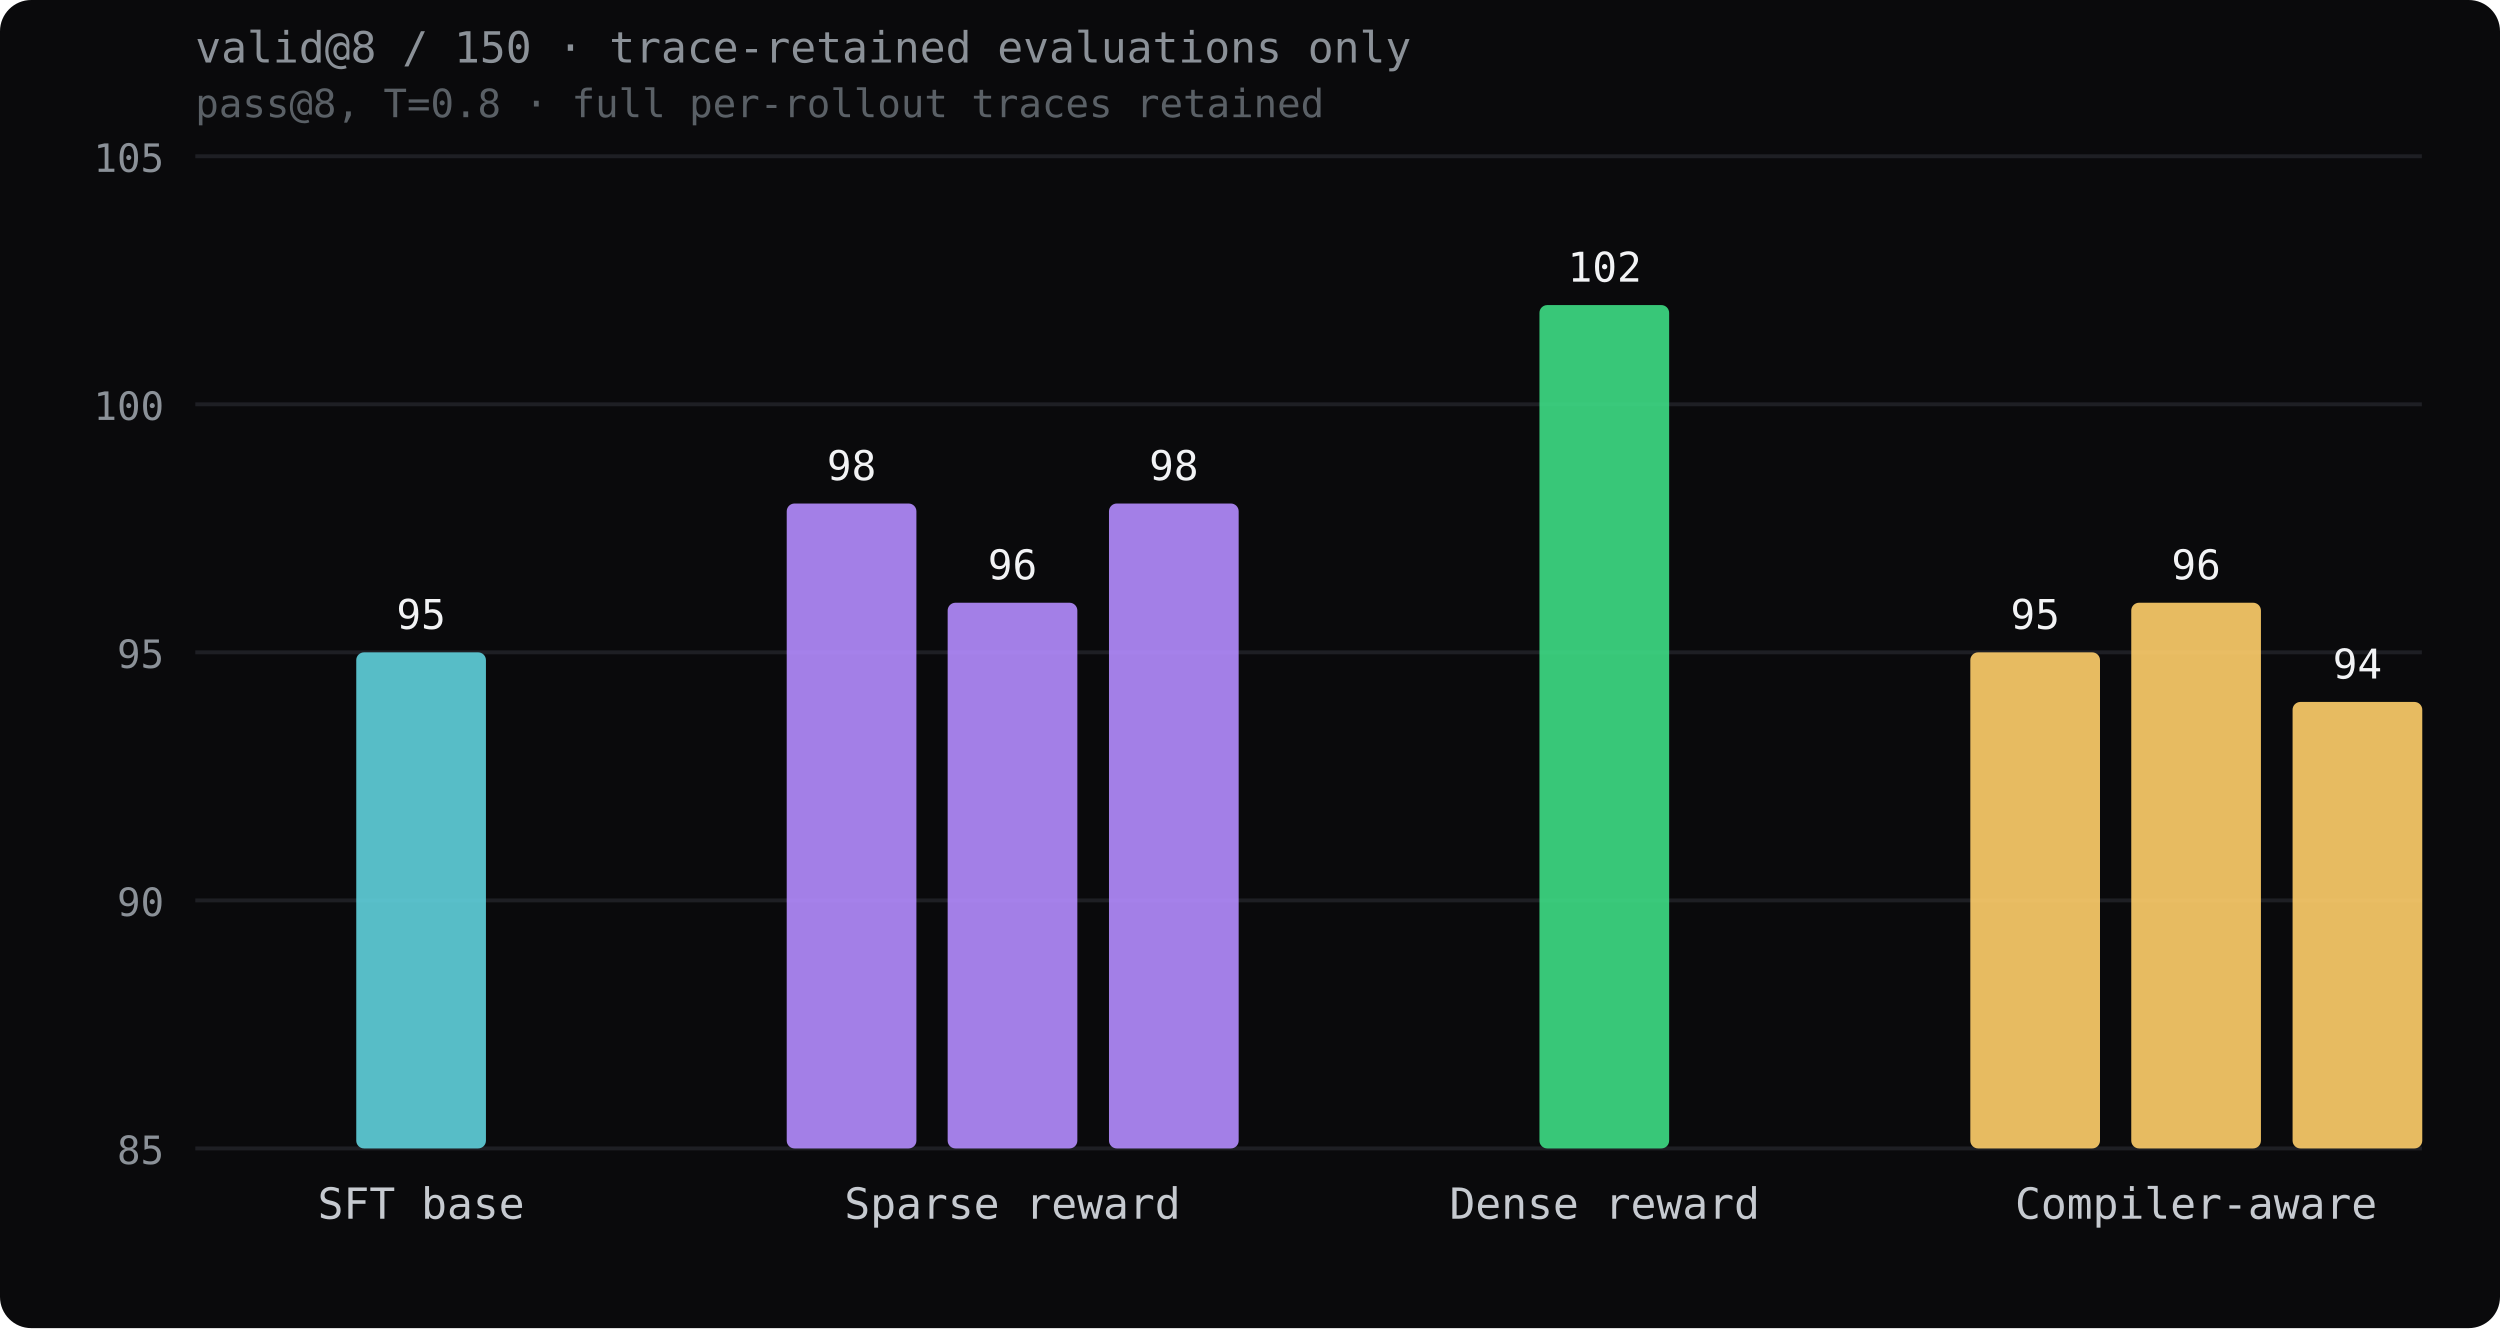
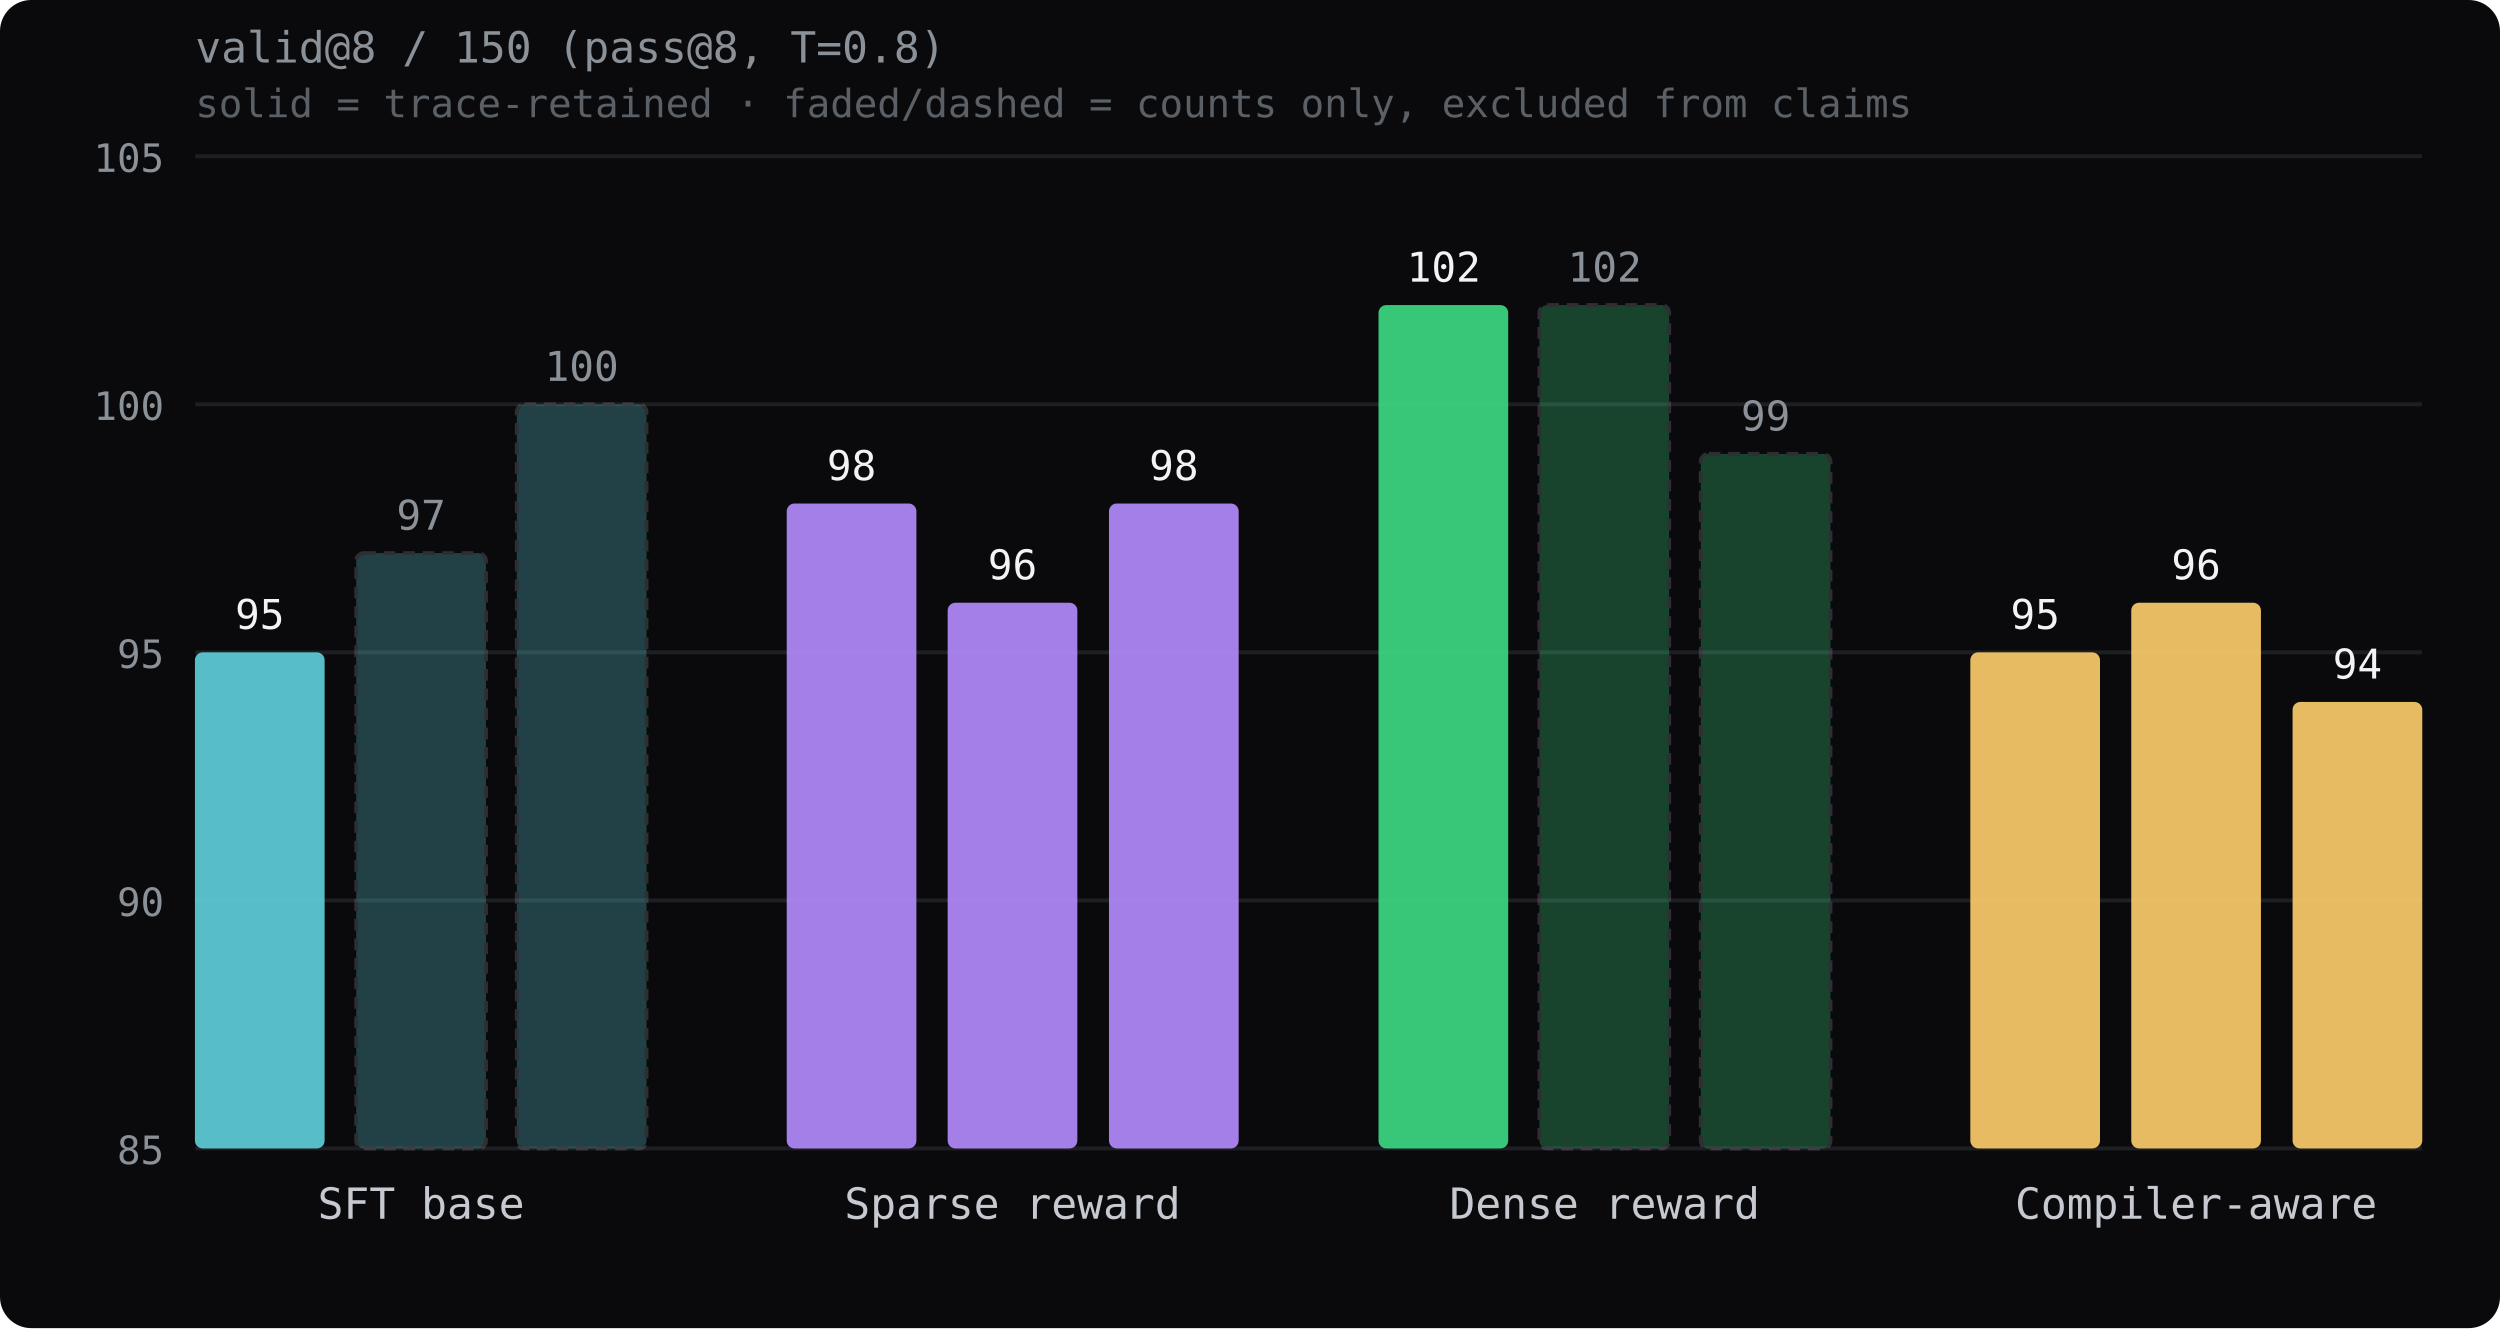
<svg xmlns="http://www.w3.org/2000/svg" viewBox="0 0 640 340" font-family="ui-monospace, SFMono-Regular, Menlo, monospace">
  <rect x="0" y="0" width="640" height="340" fill="#0a0a0c" rx="8" />
  <line x1="50" y1="294.0" x2="620" y2="294.0" stroke="#1e1f24" stroke-width="1" />
  <text x="42" y="298.0" text-anchor="end" font-size="10" fill="#8b9198">85</text>
  <line x1="50" y1="230.5" x2="620" y2="230.5" stroke="#1e1f24" stroke-width="1" />
  <text x="42" y="234.5" text-anchor="end" font-size="10" fill="#8b9198">90</text>
  <line x1="50" y1="167.0" x2="620" y2="167.0" stroke="#1e1f24" stroke-width="1" />
  <text x="42" y="171.0" text-anchor="end" font-size="10" fill="#8b9198">95</text>
  <line x1="50" y1="103.5" x2="620" y2="103.5" stroke="#1e1f24" stroke-width="1" />
  <text x="42" y="107.5" text-anchor="end" font-size="10" fill="#8b9198">100</text>
  <line x1="50" y1="40.0" x2="620" y2="40.0" stroke="#1e1f24" stroke-width="1" />
  <text x="42" y="44.0" text-anchor="end" font-size="10" fill="#8b9198">105</text>
-   <rect x="91.2" y="167.0" width="33.2" height="127.0" fill="#5fd0db" opacity="0.9" rx="2" />
-   <text x="107.8" y="161.0" text-anchor="middle" font-size="10.5" fill="#f2f3f5">95</text>
+   <rect x="49.9" y="167.0" width="33.2" height="127.0" fill="#5fd0db" opacity="0.9" rx="2" />
+   <text x="66.5" y="161.0" text-anchor="middle" font-size="10.5" fill="#f2f3f5">95</text>
+   <rect x="91.2" y="141.6" width="33.2" height="152.4" fill="#5fd0db" opacity="0.28" rx="2" stroke="#8b9198" stroke-width="1" stroke-dasharray="3,2" />
+   <text x="107.8" y="135.6" text-anchor="middle" font-size="10.5" fill="#8b9198">97</text>
+   <rect x="132.3" y="103.5" width="33.2" height="190.5" fill="#5fd0db" opacity="0.28" rx="2" stroke="#8b9198" stroke-width="1" stroke-dasharray="3,2" />
+   <text x="148.9" y="97.5" text-anchor="middle" font-size="10.5" fill="#8b9198">100</text>
  <text x="107.8" y="312.0" text-anchor="middle" font-size="11" fill="#c6cad0">SFT base</text>
  <rect x="201.4" y="128.9" width="33.2" height="165.1" fill="#b48cff" opacity="0.9" rx="2" />
  <text x="218.0" y="122.9" text-anchor="middle" font-size="10.5" fill="#f2f3f5">98</text>
  <rect x="242.6" y="154.3" width="33.2" height="139.7" fill="#b48cff" opacity="0.9" rx="2" />
  <text x="259.2" y="148.3" text-anchor="middle" font-size="10.5" fill="#f2f3f5">96</text>
  <rect x="283.9" y="128.9" width="33.2" height="165.1" fill="#b48cff" opacity="0.9" rx="2" />
  <text x="300.5" y="122.9" text-anchor="middle" font-size="10.5" fill="#f2f3f5">98</text>
  <text x="259.2" y="312.0" text-anchor="middle" font-size="11" fill="#c6cad0">Sparse reward</text>
-   <rect x="394.1" y="78.1" width="33.2" height="215.9" fill="#3ddc84" opacity="0.9" rx="2" />
-   <text x="410.8" y="72.1" text-anchor="middle" font-size="10.5" fill="#f2f3f5">102</text>
+   <rect x="352.9" y="78.1" width="33.2" height="215.9" fill="#3ddc84" opacity="0.9" rx="2" />
+   <text x="369.6" y="72.1" text-anchor="middle" font-size="10.5" fill="#f2f3f5">102</text>
+   <rect x="394.1" y="78.1" width="33.2" height="215.9" fill="#3ddc84" opacity="0.28" rx="2" stroke="#8b9198" stroke-width="1" stroke-dasharray="3,2" />
+   <text x="410.8" y="72.1" text-anchor="middle" font-size="10.5" fill="#8b9198">102</text>
+   <rect x="435.4" y="116.2" width="33.2" height="177.8" fill="#3ddc84" opacity="0.28" rx="2" stroke="#8b9198" stroke-width="1" stroke-dasharray="3,2" />
+   <text x="452.0" y="110.2" text-anchor="middle" font-size="10.5" fill="#8b9198">99</text>
  <text x="410.8" y="312.0" text-anchor="middle" font-size="11" fill="#c6cad0">Dense reward</text>
  <rect x="504.4" y="167.0" width="33.2" height="127.0" fill="#ffce6a" opacity="0.9" rx="2" />
  <text x="521.0" y="161.0" text-anchor="middle" font-size="10.5" fill="#f2f3f5">95</text>
  <rect x="545.6" y="154.3" width="33.2" height="139.7" fill="#ffce6a" opacity="0.9" rx="2" />
  <text x="562.2" y="148.3" text-anchor="middle" font-size="10.5" fill="#f2f3f5">96</text>
  <rect x="586.9" y="179.7" width="33.2" height="114.3" fill="#ffce6a" opacity="0.9" rx="2" />
  <text x="603.5" y="173.7" text-anchor="middle" font-size="10.5" fill="#f2f3f5">94</text>
  <text x="562.2" y="312.0" text-anchor="middle" font-size="11" fill="#c6cad0">Compiler-aware</text>
-   <text x="50" y="16" font-size="11" fill="#8b9198">valid@8 / 150 · trace-retained evaluations only</text>
-   <text x="50" y="30" font-size="10" fill="#5a6066">pass@8, T=0.8 · full per-rollout traces retained</text>
+   <text x="50" y="16" font-size="11" fill="#8b9198">valid@8 / 150 (pass@8, T=0.8)</text>
+   <text x="50" y="30" font-size="10" fill="#5a6066">solid = trace-retained · faded/dashed = counts only, excluded from claims</text>
</svg>
